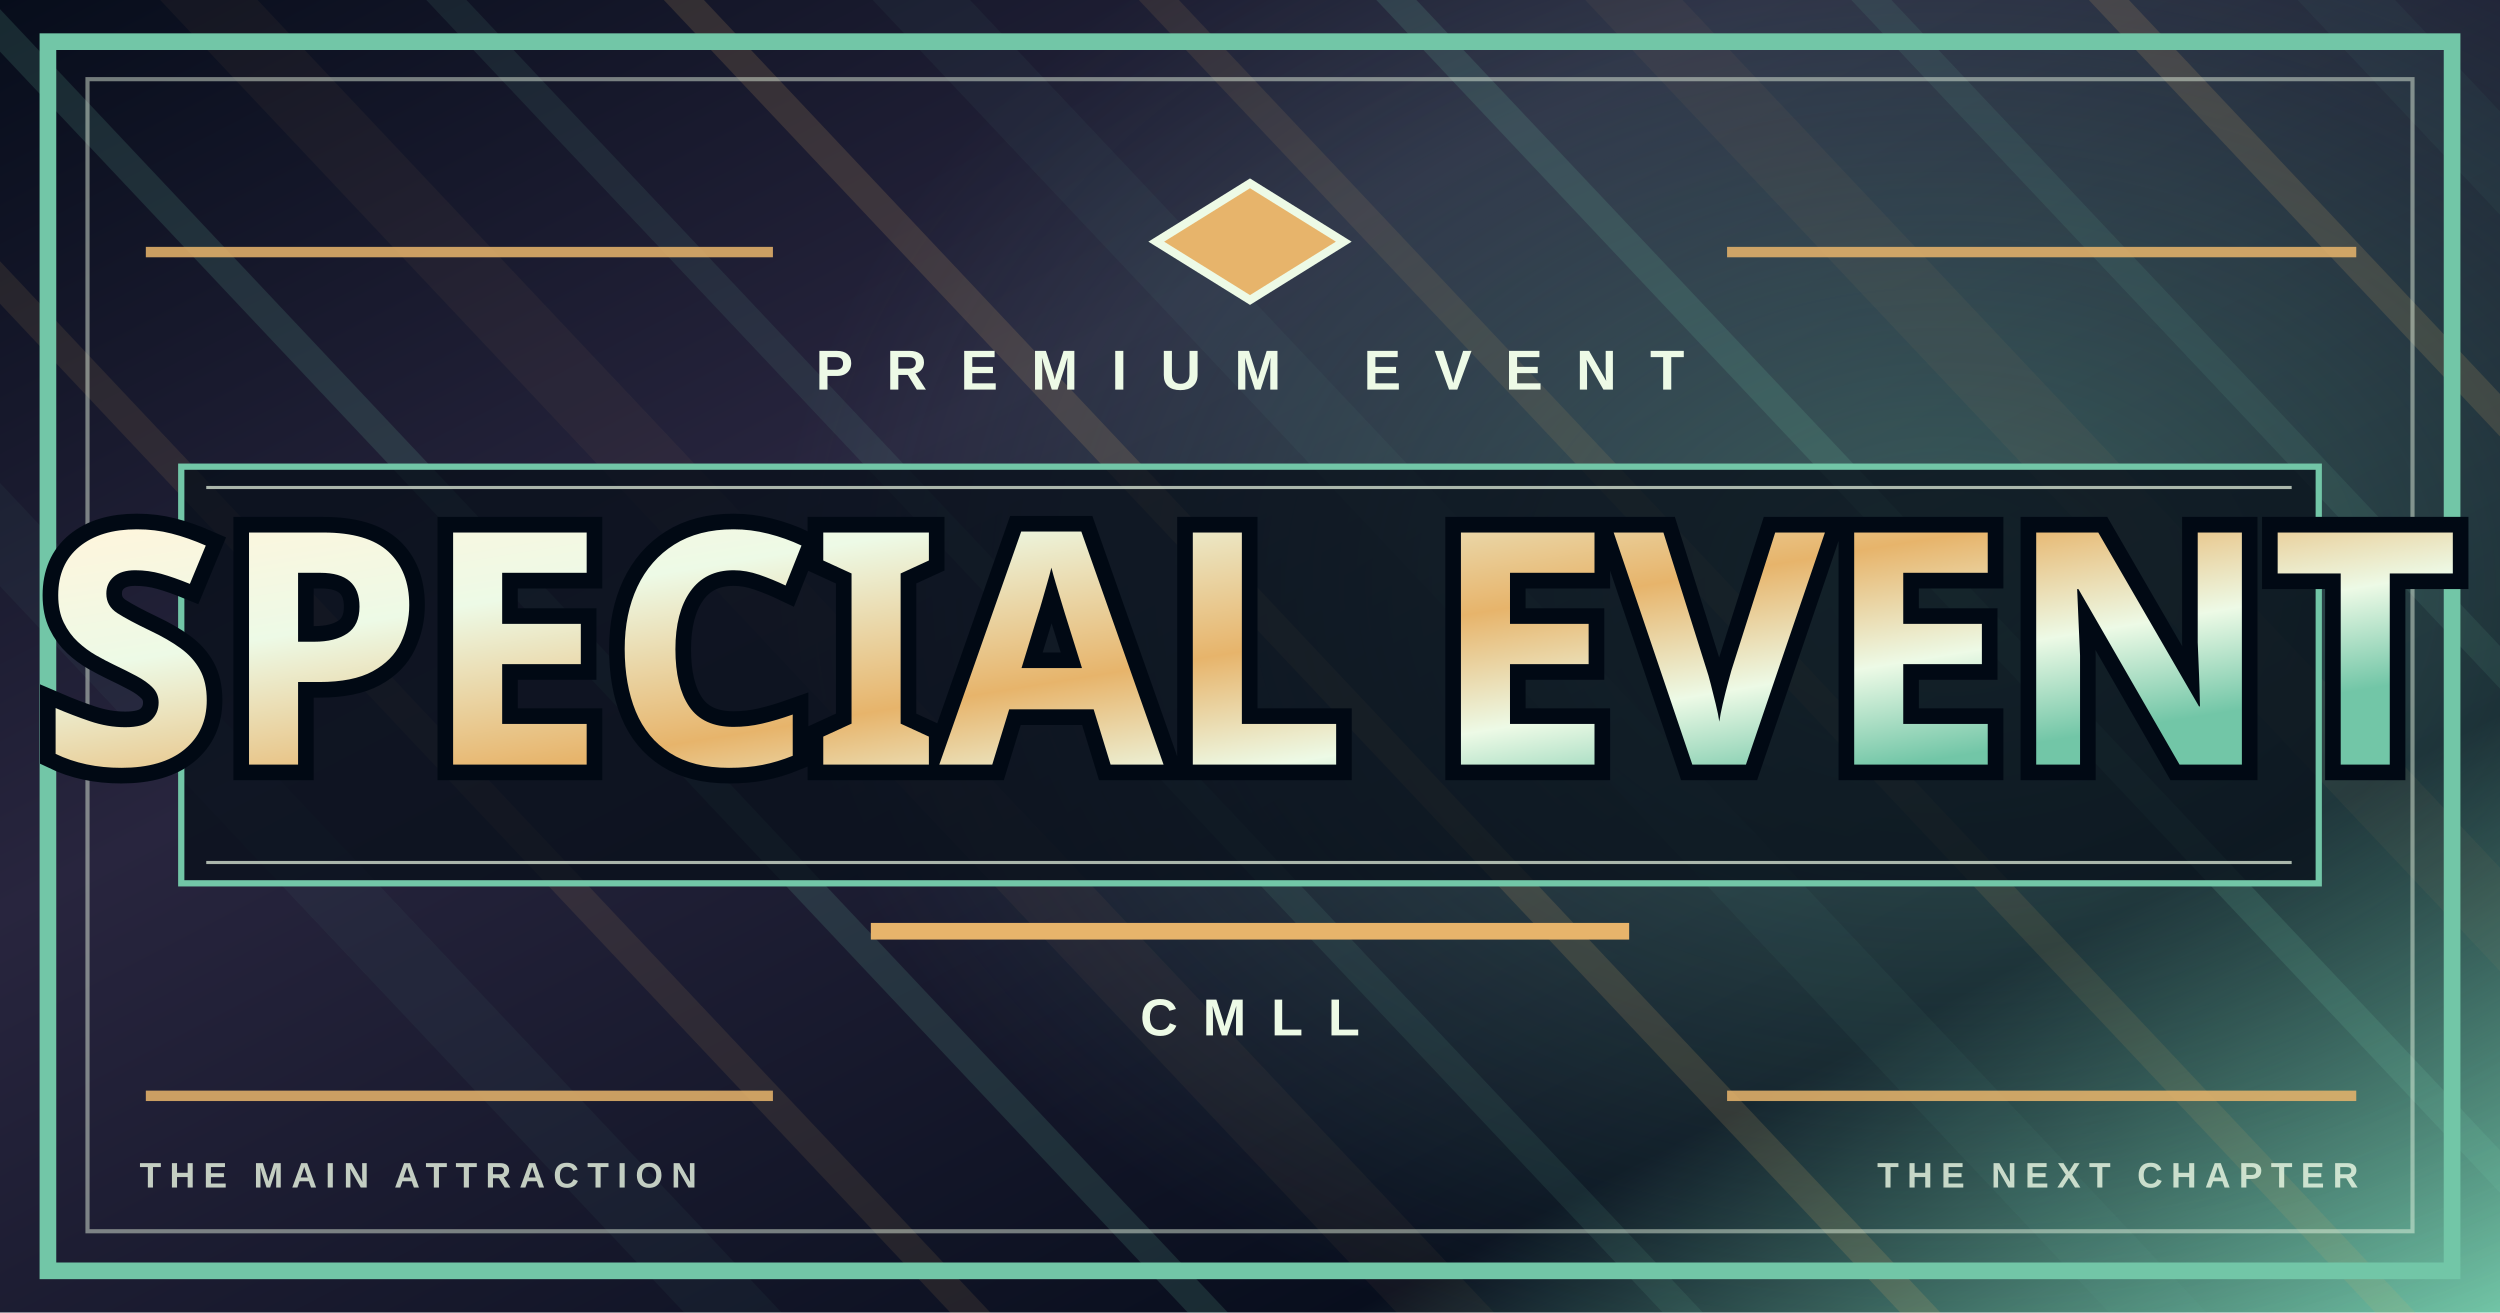
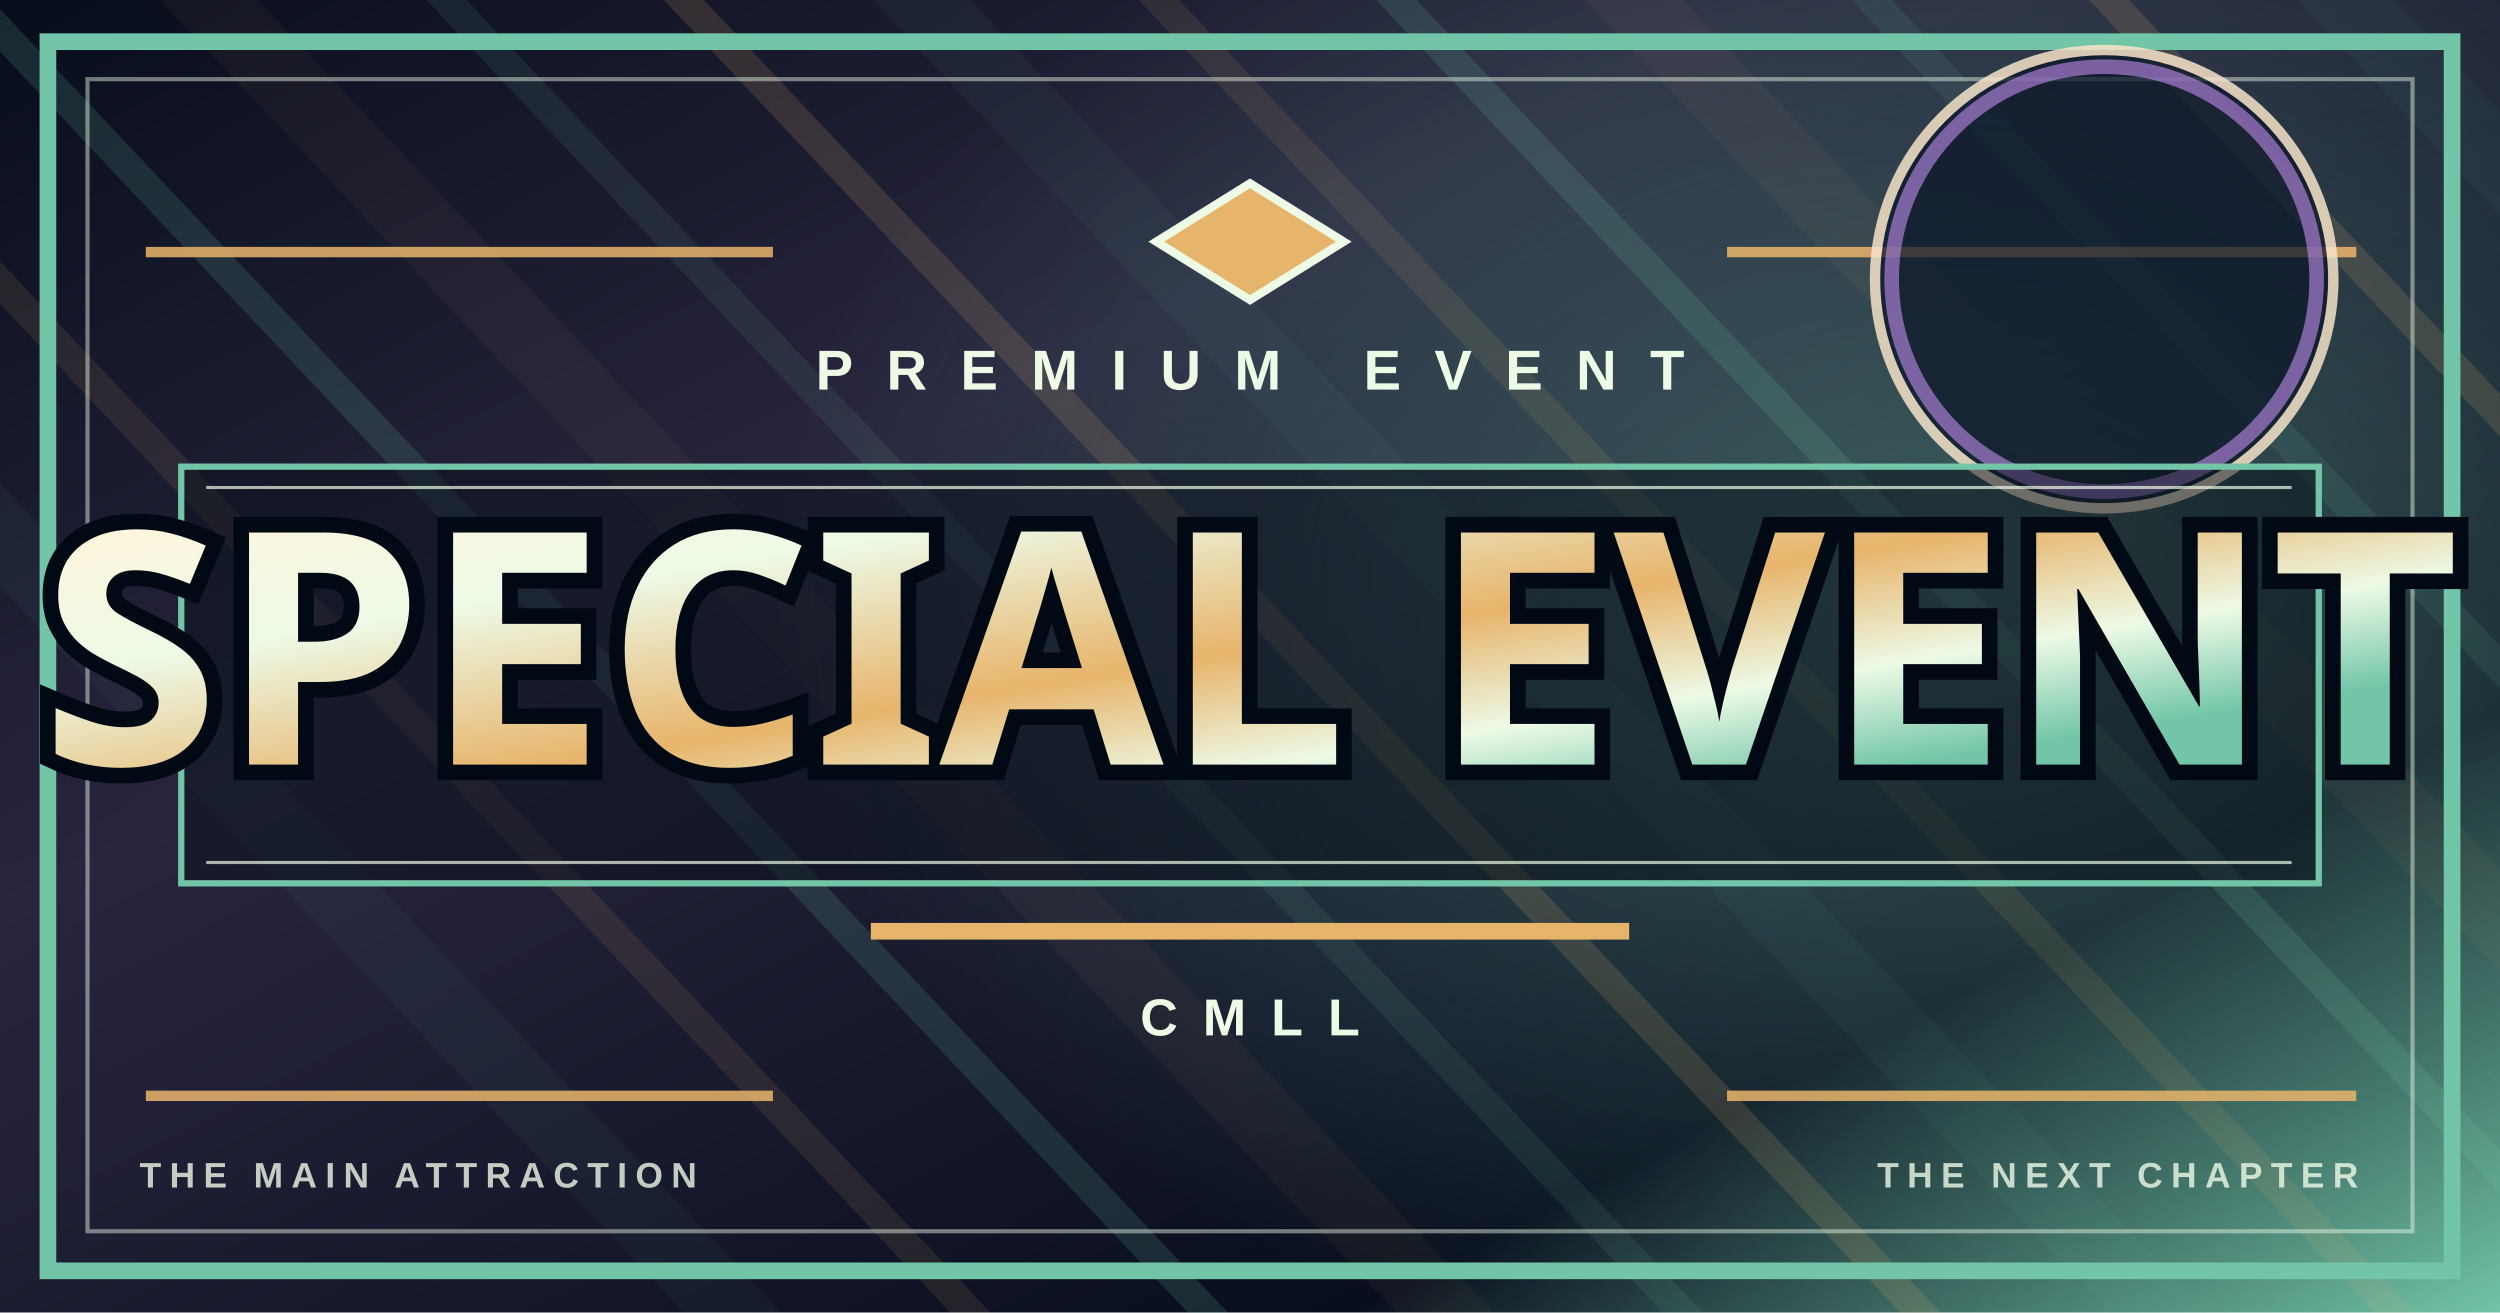
<svg xmlns="http://www.w3.org/2000/svg" width="1200" height="630" viewBox="0 0 1200 630" role="img" aria-label="SPECIAL EVENT event art">
  <defs>
    <linearGradient id="sky" x1="0" y1="0" x2="1" y2="1">
      <stop stop-color="#070d1b" />
      <stop offset=".35" stop-color="#28253e" />
      <stop offset=".77" stop-color="#080e1d" />
      <stop offset="1" stop-color="#72c6a7" />
    </linearGradient>
    <linearGradient id="chrome" x1="0" y1="0" x2="1" y2=".6">
      <stop stop-color="#fff5dc" />
      <stop offset=".27" stop-color="#edfae6" />
      <stop offset=".59" stop-color="#e7b46b" />
      <stop offset=".81" stop-color="#edfae6" />
      <stop offset="1" stop-color="#72c6a7" />
    </linearGradient>
    <radialGradient id="spot">
      <stop stop-color="#72c6a7" stop-opacity=".39" />
      <stop offset="1" stop-color="#72c6a7" stop-opacity="0" />
    </radialGradient>
  </defs>
  <path fill="url(#sky)" d="M0 0h1200v630H0z" />
  <ellipse cx="935" cy="280" rx="570" ry="390" fill="url(#spot)" />
  <path d="M-270 -30L380 660" stroke="#72c6a7" opacity="0.05" stroke-width="34" />
  <path d="M-156 -30L494 660" stroke="#e7b46b" opacity="0.1" stroke-width="14" />
  <path d="M-42 -30L608 660" stroke="#72c6a7" opacity="0.15" stroke-width="14" />
  <path d="M72 -30L722 660" stroke="#e7b46b" opacity="0.05" stroke-width="34" />
  <path d="M186 -30L836 660" stroke="#72c6a7" opacity="0.1" stroke-width="14" />
  <path d="M300 -30L950 660" stroke="#e7b46b" opacity="0.15" stroke-width="14" />
  <path d="M414 -30L1064 660" stroke="#72c6a7" opacity="0.05" stroke-width="34" />
  <path d="M528 -30L1178 660" stroke="#e7b46b" opacity="0.1" stroke-width="14" />
  <path d="M642 -30L1292 660" stroke="#72c6a7" opacity="0.15" stroke-width="14" />
  <path d="M756 -30L1406 660" stroke="#e7b46b" opacity="0.05" stroke-width="34" />
  <path d="M870 -30L1520 660" stroke="#72c6a7" opacity="0.1" stroke-width="14" />
  <path d="M984 -30L1634 660" stroke="#e7b46b" opacity="0.15" stroke-width="14" />
  <path d="M1098 -30L1748 660" stroke="#72c6a7" opacity="0.05" stroke-width="34" />
  <path d="M1212 -30L1862 660" stroke="#e7b46b" opacity="0.1" stroke-width="14" />
  <path d="M1326 -30L1976 660" stroke="#72c6a7" opacity="0.15" stroke-width="14" />
-   <g color="#72c6a7" opacity=".48" transform="translate(-60 0)">
+   <g id="ppw-event-crest" color="#72c6a7" opacity=".48" transform="translate(-60 0)">
    <g fill="none" stroke="currentColor" stroke-width="11" stroke-linecap="round" stroke-linejoin="round">M923 80 1080 181l-29 189-128 117-126-117-29-189Z M923 110v355M781 290h280M837 202h175M833 378h184</g>
  </g>
  <path d="M23 20h1154v590H23Z" fill="none" stroke="#72c6a7" stroke-width="8" />
  <path d="M42 38h1116v553H42Z" fill="none" stroke="#edfae6" stroke-width="2" opacity=".46" />
  <path d="M70 121h301M829 121h302M70 526h301M829 526h302" stroke="#e7b46b" stroke-width="5" opacity=".86" />
  <path d="M600 88l45 28-45 28-45-28Z" fill="#e7b46b" stroke="#edfae6" stroke-width="4" />
  <text x="600" y="187" font-family="Arial,sans-serif" text-anchor="middle" font-size="27" letter-spacing="16" font-weight="900" fill="#edfae6">PREMIUM EVENT</text>
-   <path d="M87 224H1113V424H87Z" fill="#09101bc4" stroke="#72c6a7" stroke-width="3" />
+   <circle cx="1010" cy="134" r="110" fill="#0d1729e0" stroke="#f6e3c8" stroke-width="5" opacity=".85" />
+   <circle cx="1010" cy="134" r="102" fill="none" stroke="#c08eec" stroke-width="7" opacity=".6" />
+   <use href="#ppw-event-crest" transform="translate(1010 134) scale(.40) translate(-930 -280)" opacity=".98" />
+   <path d="M87 224H1113V424H87Z" fill="#09101b82" stroke="#72c6a7" stroke-width="3" />
  <path d="M99 234h1001M99 414h1001" stroke="#edfae6" stroke-width="1.5" opacity=".7" />
  <text x="600" y="367" text-anchor="middle" font-family="Impact,'Arial Black',sans-serif" font-size="156" font-weight="1000" textLength="944" lengthAdjust="spacingAndGlyphs" fill="url(#chrome)" stroke="#010914" stroke-width="15" paint-order="stroke">SPECIAL EVENT</text>
  <path d="M418 447h364" stroke="#e7b46b" stroke-width="8" />
  <text x="600" y="497" text-anchor="middle" fill="#edfae6" font-family="Arial,sans-serif" font-size="25" font-weight="900" letter-spacing="12">CMLL</text>
  <text x="67" y="570" fill="#edfae6" opacity=".8" font-family="Arial,sans-serif" font-size="17" font-weight="900" letter-spacing="4">THE MAIN ATTRACTION</text>
  <text x="1132" y="570" text-anchor="end" fill="#edfae6" opacity=".8" font-family="Arial,sans-serif" font-size="17" font-weight="900" letter-spacing="4">THE NEXT CHAPTER</text>
</svg>
